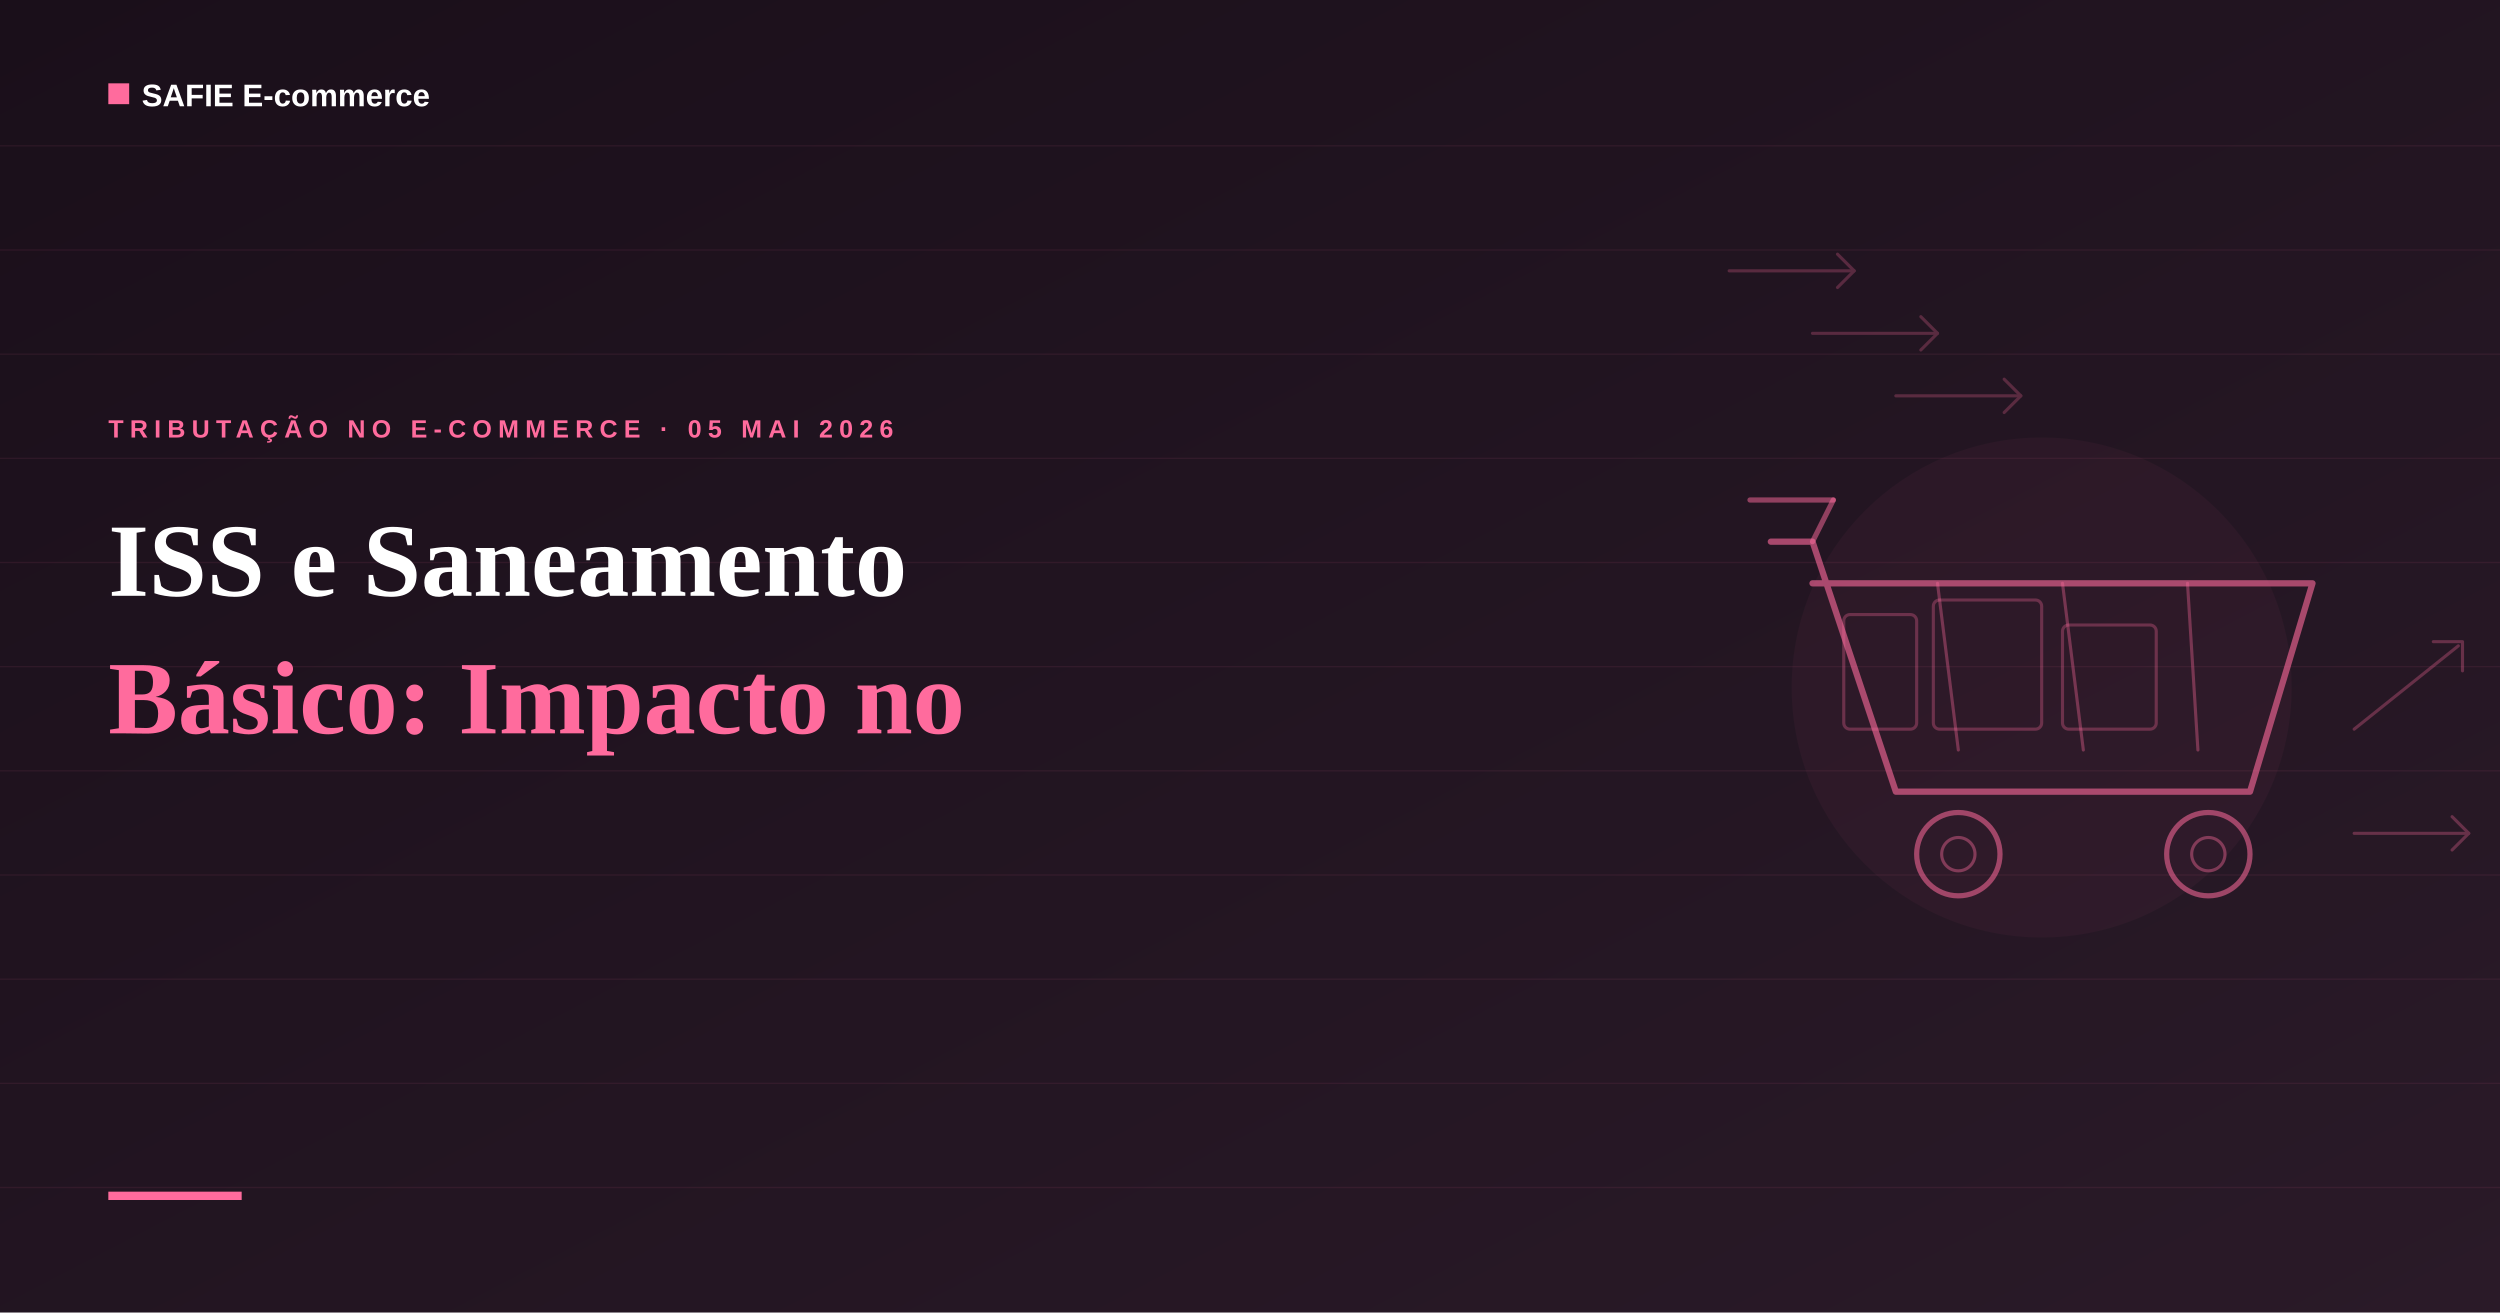
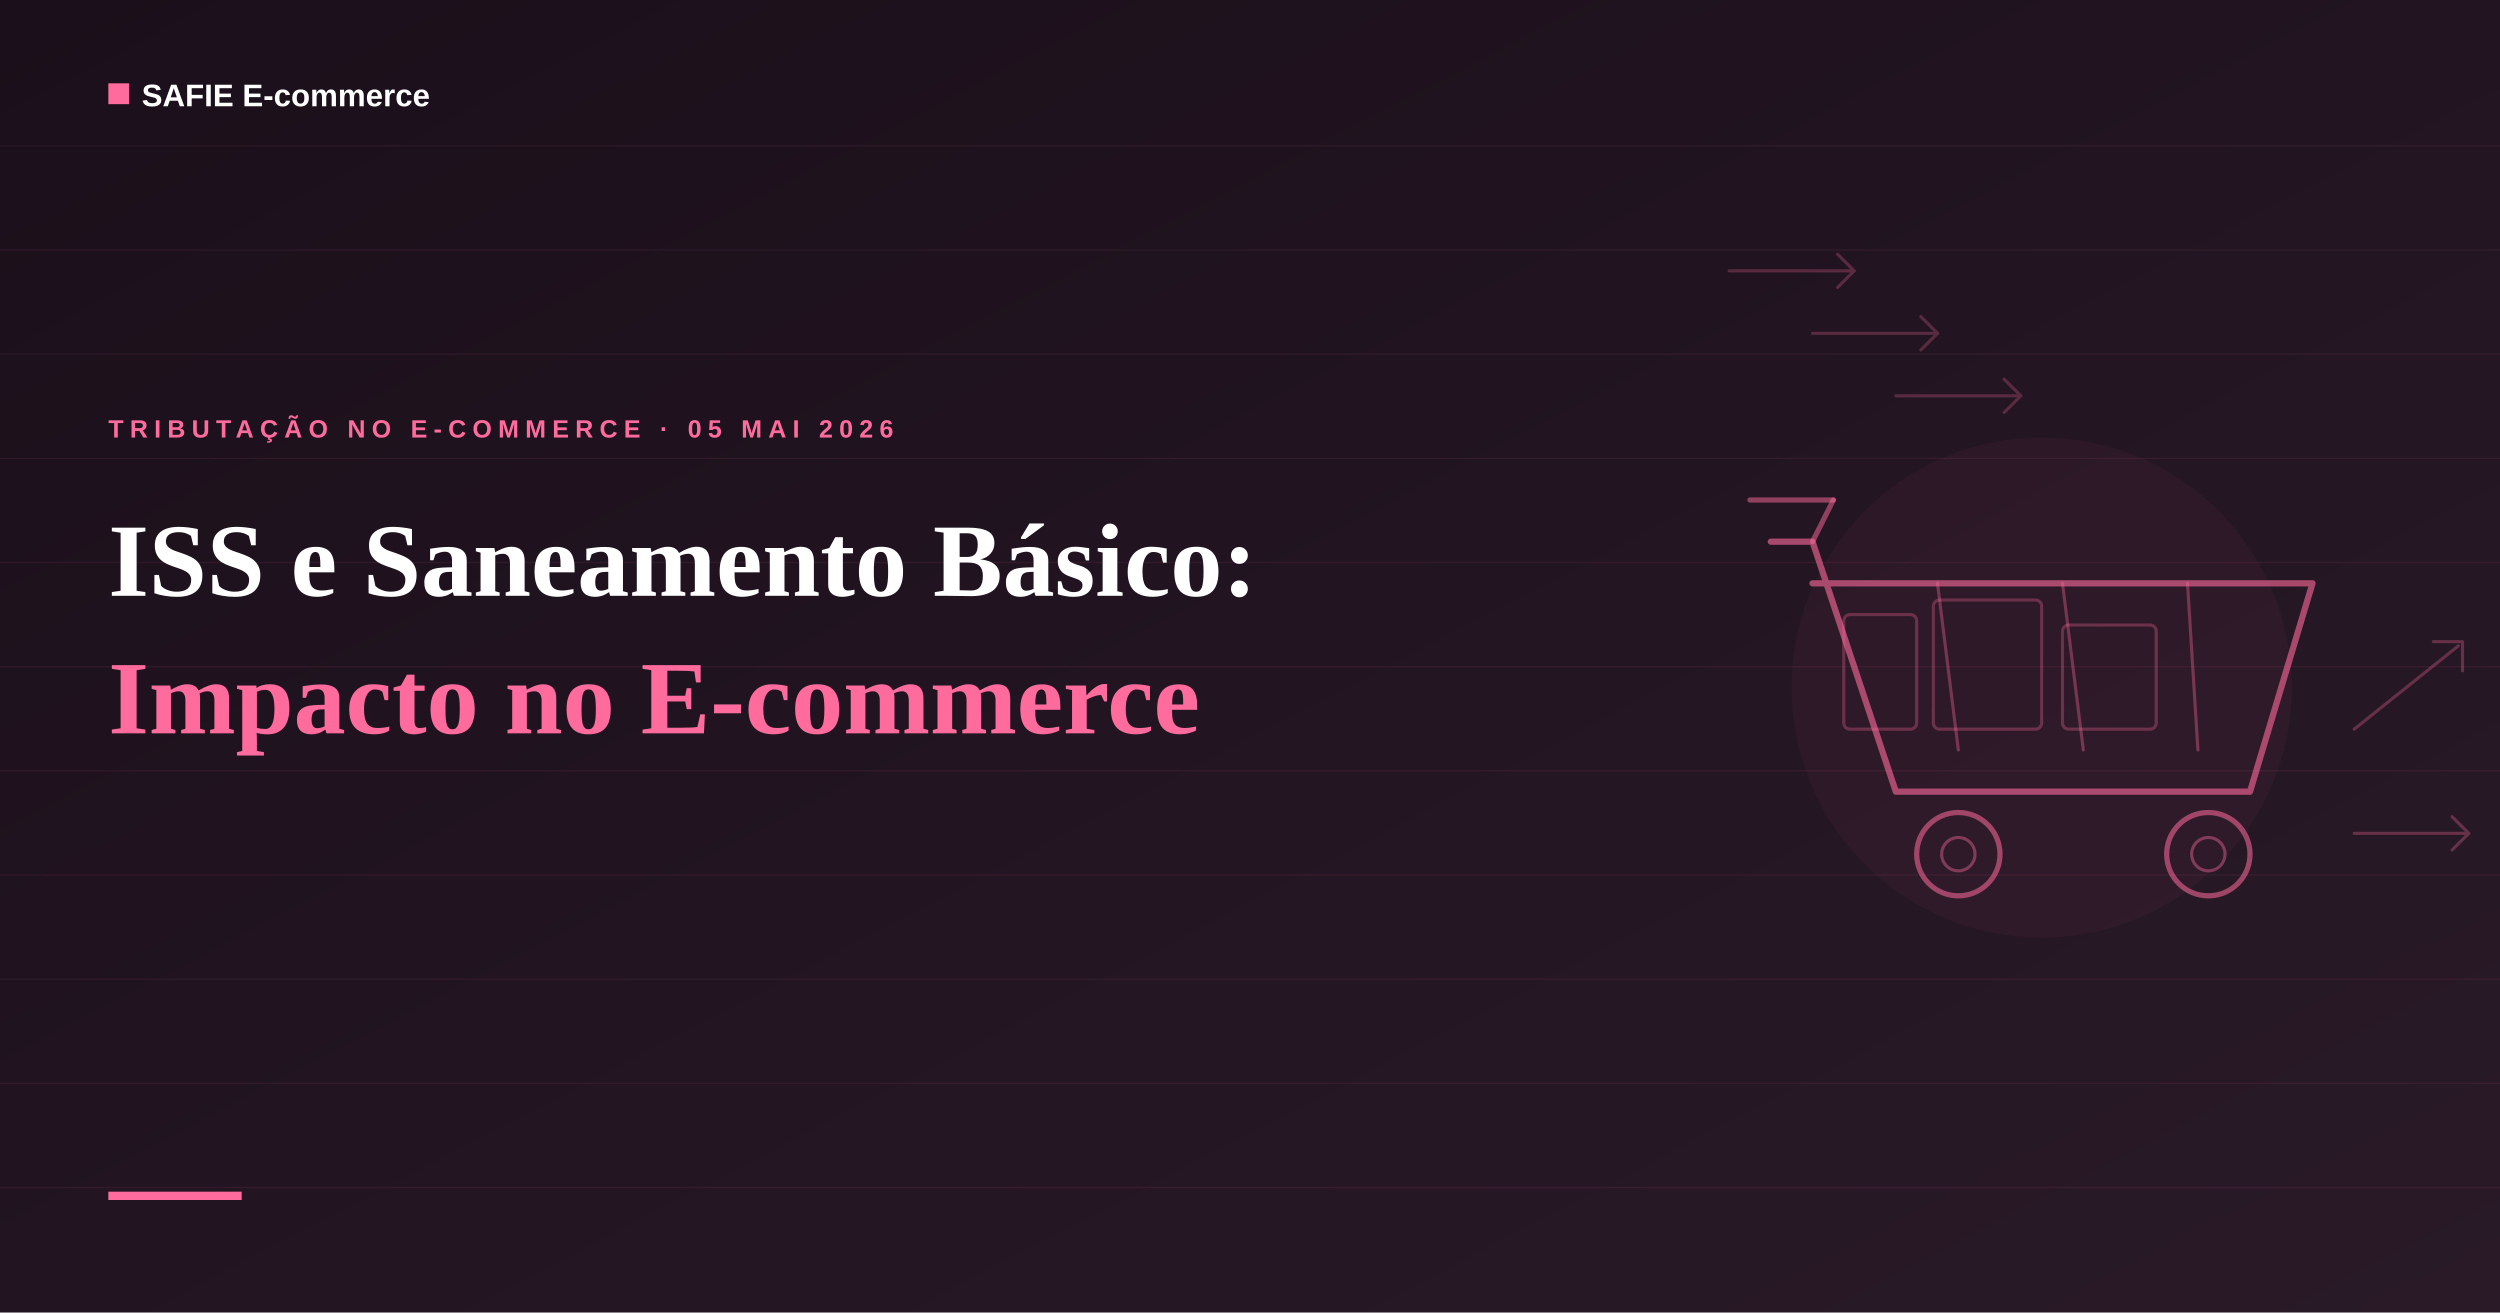
<svg xmlns="http://www.w3.org/2000/svg" viewBox="0 0 1200 630" width="1200" height="630">
  <defs>
    <linearGradient id="bg-grad" x1="0%" y1="0%" x2="100%" y2="100%">
      <stop offset="0%" stop-color="#1a0f1a" />
      <stop offset="100%" stop-color="#2a1a28" />
    </linearGradient>
  </defs>
  <rect width="1200" height="630" fill="url(#bg-grad)" />
  <g stroke="#ff6b9d" stroke-width="0.6" opacity="0.08">
    <line x1="0" y1="70" x2="1200" y2="70" />
    <line x1="0" y1="120" x2="1200" y2="120" />
    <line x1="0" y1="170" x2="1200" y2="170" />
    <line x1="0" y1="220" x2="1200" y2="220" />
    <line x1="0" y1="270" x2="1200" y2="270" />
    <line x1="0" y1="320" x2="1200" y2="320" />
    <line x1="0" y1="370" x2="1200" y2="370" />
    <line x1="0" y1="420" x2="1200" y2="420" />
    <line x1="0" y1="470" x2="1200" y2="470" />
    <line x1="0" y1="520" x2="1200" y2="520" />
    <line x1="0" y1="570" x2="1200" y2="570" />
  </g>
  <g stroke="#ff6b9d" stroke-width="1.5" opacity="0.25" fill="none" stroke-linecap="round" stroke-linejoin="round">
    <line x1="830" y1="130" x2="890" y2="130" />
    <polyline points="882,122 890,130 882,138" />
    <line x1="870" y1="160" x2="930" y2="160" />
    <polyline points="922,152 930,160 922,168" />
    <line x1="910" y1="190" x2="970" y2="190" />
    <polyline points="962,182 970,190 962,198" />
  </g>
  <g stroke="#ff6b9d" fill="none" stroke-linecap="round" stroke-linejoin="round">
    <path d="M 850 260 L 870 260 L 910 380 L 1080 380 L 1110 280 L 870 280" stroke-width="3" opacity="0.6" />
    <line x1="840" y1="240" x2="880" y2="240" stroke-width="2.5" opacity="0.5" />
    <line x1="880" y1="240" x2="870" y2="260" stroke-width="2.5" opacity="0.5" />
    <line x1="930" y1="280" x2="940" y2="360" stroke-width="1.5" opacity="0.35" />
    <line x1="990" y1="280" x2="1000" y2="360" stroke-width="1.5" opacity="0.35" />
    <line x1="1050" y1="280" x2="1055" y2="360" stroke-width="1.5" opacity="0.35" />
    <circle cx="940" cy="410" r="20" stroke-width="2.5" opacity="0.55" />
    <circle cx="940" cy="410" r="8" stroke-width="1.5" opacity="0.4" />
    <circle cx="1060" cy="410" r="20" stroke-width="2.5" opacity="0.55" />
    <circle cx="1060" cy="410" r="8" stroke-width="1.5" opacity="0.4" />
    <rect x="885" y="295" width="35" height="55" rx="3" stroke-width="1.5" opacity="0.3" />
    <rect x="928" y="288" width="52" height="62" rx="3" stroke-width="1.5" opacity="0.3" />
    <rect x="990" y="300" width="45" height="50" rx="3" stroke-width="1.5" opacity="0.3" />
  </g>
  <circle cx="980" cy="330" r="120" fill="#ff6b9d" opacity="0.04" />
  <g stroke="#ff6b9d" stroke-width="1.5" opacity="0.3" fill="none" stroke-linecap="round">
    <line x1="1130" y1="350" x2="1180" y2="310" />
    <polyline points="1168,308 1182,308 1182,322" stroke-linejoin="round" />
    <line x1="1130" y1="400" x2="1185" y2="400" />
    <polyline points="1177,392 1185,400 1177,408" stroke-linejoin="round" />
  </g>
  <rect x="52" y="40" width="10" height="10" fill="#ff6b9d" />
  <text x="68" y="51" fill="#ffffff" font-family="'DM Sans', Arial, sans-serif" font-size="15" font-weight="600">SAFIE E-commerce</text>
  <text x="52" y="210" fill="#ff6b9d" font-family="'DM Sans', Arial, sans-serif" font-size="12" font-weight="600" letter-spacing="3">TRIBUTAÇÃO NO E-COMMERCE · 05 MAI 2026</text>
-   <text x="52" y="286" fill="#ffffff" font-family="Georgia, 'Times New Roman', serif" font-size="50" font-weight="700">ISS e Saneamento</text>
-   <text x="52" y="352" fill="#ff6b9d" font-family="Georgia, 'Times New Roman', serif" font-size="50" font-weight="700">Básico: Impacto no</text>
+   <text x="52" y="286" fill="#ffffff" font-family="Georgia, 'Times New Roman', serif" font-size="50" font-weight="700">ISS e Saneamento Básico:</text>
+   <text x="52" y="352" fill="#ff6b9d" font-family="Georgia, 'Times New Roman', serif" font-size="50" font-weight="700">Impacto no E-commerce</text>
  <text x="52" y="418" fill="#ff6b9d" font-family="Georgia, 'Times New Roman', serif" font-size="50" font-weight="700" />
  <rect x="52" y="572" width="64" height="4" fill="#ff6b9d" />
</svg>
